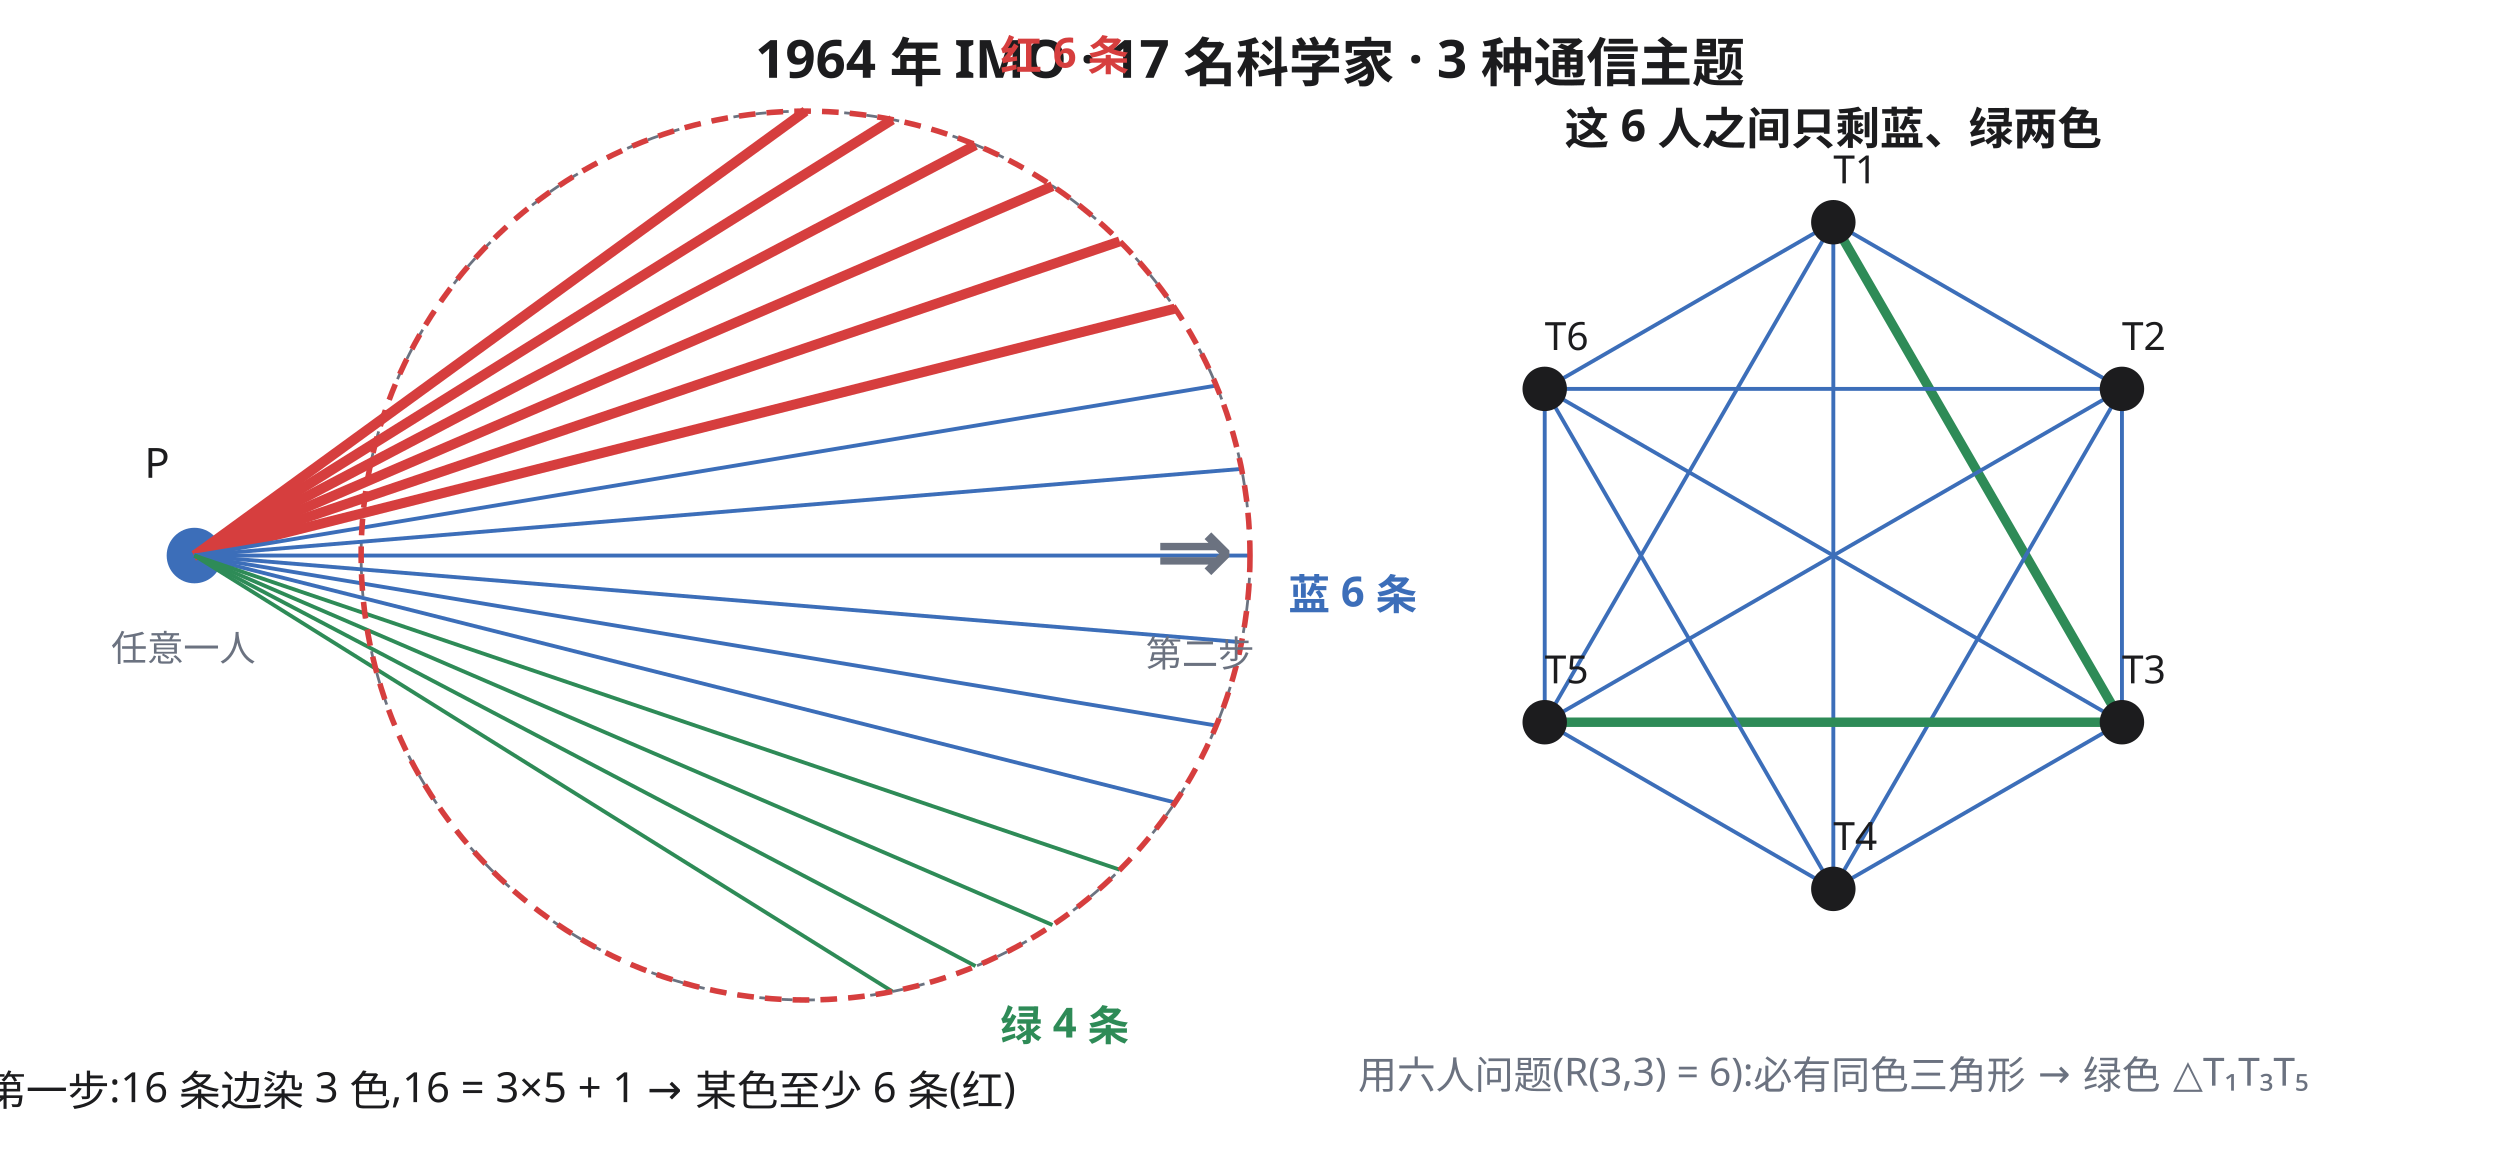
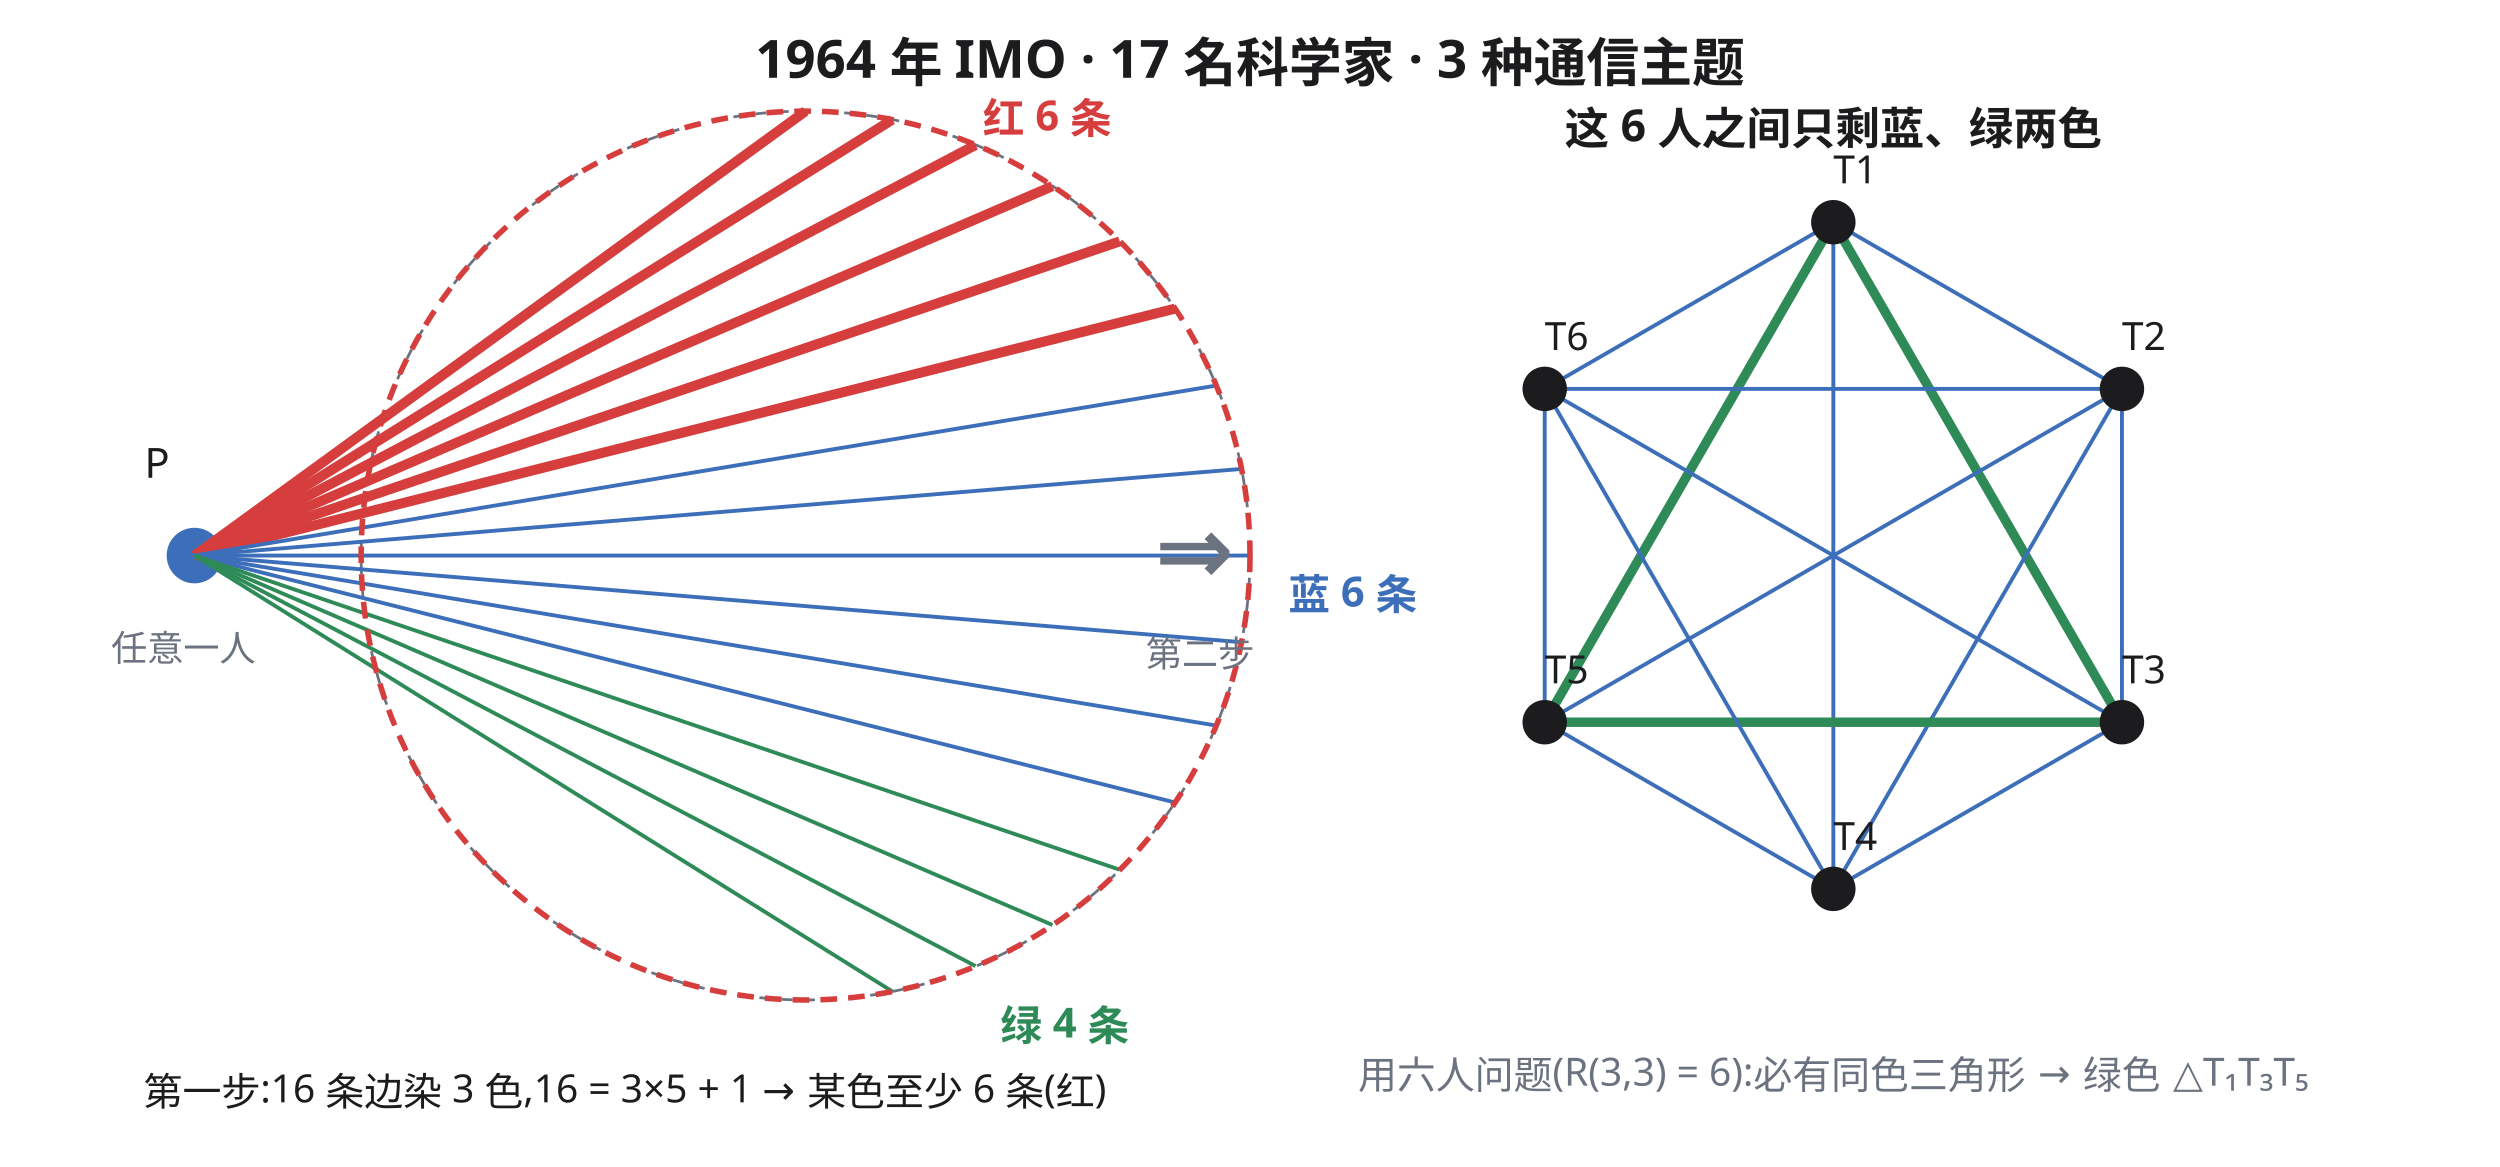
<svg xmlns="http://www.w3.org/2000/svg" viewBox="0 0 900 420" font-family="PingFang SC, Hiragino Sans GB, sans-serif">
  <style>
  .c-red { color: #d63e3e; fill: #d63e3e; } .c-green { color: #2e8b57; fill: #2e8b57; }
  .c-blue { color: #3c6eb9; fill: #3c6eb9; }
  .c-ink { color: #1c1c1e; fill: #1c1c1e; } .c-gray { color: #6b7280; fill: #6b7280; }
  @media (prefers-color-scheme: dark) {
    .c-red { color: #f07070; fill: #f07070; } .c-green { color: #4caf7d; fill: #4caf7d; }
    .c-blue { color: #6b9df0; fill: #6b9df0; }
    .c-ink { color: #d8d8de; fill: #d8d8de; } .c-gray { color: #8e8e93; fill: #8e8e93; }
  }
</style>
  <text x="450" y="28" text-anchor="middle" class="c-ink" font-size="19" font-weight="600">1964 年 IMO · 17 名科学家 · 3 种通信主题</text>
  <circle cx="70" cy="200" r="10" class="c-blue" fill="currentColor" />
  <text x="52" y="172" class="c-ink" font-size="15">P</text>
  <text x="40" y="238" class="c-gray" font-size="13">任意一人</text>
  <circle cx="290" cy="200" r="160" fill="none" class="c-gray" stroke="currentColor" stroke-width="1" stroke-dasharray="4 4" style="fill:none" />
  <line x1="70" y1="200" x2="290.0" y2="40.0" class="c-red" stroke="currentColor" stroke-width="3.6" />
  <line x1="70" y1="200" x2="321.2" y2="43.1" class="c-red" stroke="currentColor" stroke-width="3.6" />
  <line x1="70" y1="200" x2="351.2" y2="52.2" class="c-red" stroke="currentColor" stroke-width="3.6" />
  <line x1="70" y1="200" x2="378.9" y2="67.0" class="c-red" stroke="currentColor" stroke-width="3.6" />
  <line x1="70" y1="200" x2="403.1" y2="86.9" class="c-red" stroke="currentColor" stroke-width="3.6" />
  <line x1="70" y1="200" x2="423.0" y2="111.1" class="c-red" stroke="currentColor" stroke-width="3.6" />
  <line x1="70" y1="200" x2="437.8" y2="138.8" class="c-blue" stroke="currentColor" stroke-width="1.4" />
  <line x1="70" y1="200" x2="446.9" y2="168.8" class="c-blue" stroke="currentColor" stroke-width="1.4" />
  <line x1="70" y1="200" x2="450.0" y2="200.0" class="c-blue" stroke="currentColor" stroke-width="1.4" />
  <line x1="70" y1="200" x2="446.9" y2="231.2" class="c-blue" stroke="currentColor" stroke-width="1.4" />
  <line x1="70" y1="200" x2="437.8" y2="261.2" class="c-blue" stroke="currentColor" stroke-width="1.4" />
  <line x1="70" y1="200" x2="423.0" y2="288.9" class="c-blue" stroke="currentColor" stroke-width="1.4" />
  <line x1="70" y1="200" x2="403.1" y2="313.1" class="c-green" stroke="currentColor" stroke-width="1.4" />
  <line x1="70" y1="200" x2="378.9" y2="333.0" class="c-green" stroke="currentColor" stroke-width="1.4" />
  <line x1="70" y1="200" x2="351.2" y2="347.8" class="c-green" stroke="currentColor" stroke-width="1.4" />
  <line x1="70" y1="200" x2="321.2" y2="356.9" class="c-green" stroke="currentColor" stroke-width="1.4" />
  <circle cx="290" cy="200" r="160" fill="none" class="c-red" stroke="currentColor" stroke-width="2" stroke-dasharray="6 4" style="fill:none" />
-   <text x="383.3" y="25.4" text-anchor="middle" class="c-red" font-size="15" font-weight="600">红 6 条</text>
+   <text x="377" y="48" text-anchor="middle" class="c-red" font-size="15" font-weight="600">红 6 条</text>
  <text x="487.0" y="219.4" text-anchor="middle" class="c-blue" font-size="15" font-weight="600">蓝 6 条</text>
  <text x="383.3" y="374.6" text-anchor="middle" class="c-green" font-size="15" font-weight="600">绿 4 条</text>
-   <text x="180" y="398" text-anchor="middle" class="c-ink" font-size="15">第一步:16 条边染 3 色,16 = 3×5 + 1 → 某色至少 6 条(红)</text>
+   <text x="225" y="398" text-anchor="middle" class="c-ink" font-size="14">第一步:16 条边染 3 色,16 = 3×5 + 1 → 某色至少 6 条(红)</text>
  <text x="430" y="210" text-anchor="middle" class="c-gray" font-size="34" font-weight="600">⇒</text>
  <text x="432" y="240" text-anchor="middle" class="c-gray" font-size="13">第二步</text>
  <text x="660" y="52" text-anchor="middle" class="c-ink" font-size="16" font-weight="600">这 6 人之间只剩蓝、绿两色</text>
  <line x1="660.0" y1="80.0" x2="763.9" y2="140.0" class="c-blue" stroke="currentColor" stroke-width="1.4" />
  <line x1="660.0" y1="80.0" x2="763.9" y2="260.0" class="c-green" stroke="currentColor" stroke-width="3.4" />
  <line x1="660.0" y1="80.0" x2="660.0" y2="320.0" class="c-blue" stroke="currentColor" stroke-width="1.4" />
-   <line x1="660.0" y1="80.0" x2="556.1" y2="260.0" class="c-blue" stroke="currentColor" stroke-width="1.4" />
+   <line x1="660.0" y1="80.0" x2="556.1" y2="260.0" class="c-green" stroke="currentColor" stroke-width="3.4" />
  <line x1="660.0" y1="80.0" x2="556.1" y2="140.0" class="c-blue" stroke="currentColor" stroke-width="1.4" />
  <line x1="763.9" y1="140.0" x2="763.9" y2="260.0" class="c-blue" stroke="currentColor" stroke-width="1.4" />
  <line x1="763.9" y1="140.0" x2="660.0" y2="320.0" class="c-blue" stroke="currentColor" stroke-width="1.4" />
  <line x1="763.9" y1="140.0" x2="556.1" y2="260.0" class="c-blue" stroke="currentColor" stroke-width="1.4" />
  <line x1="763.9" y1="140.0" x2="556.1" y2="140.0" class="c-blue" stroke="currentColor" stroke-width="1.4" />
  <line x1="763.9" y1="260.0" x2="660.0" y2="320.0" class="c-blue" stroke="currentColor" stroke-width="1.4" />
  <line x1="763.9" y1="260.0" x2="556.1" y2="260.0" class="c-green" stroke="currentColor" stroke-width="3.4" />
  <line x1="763.9" y1="260.0" x2="556.1" y2="140.0" class="c-blue" stroke="currentColor" stroke-width="1.4" />
  <line x1="660.0" y1="320.0" x2="556.1" y2="260.0" class="c-blue" stroke="currentColor" stroke-width="1.4" />
  <line x1="660.0" y1="320.0" x2="556.1" y2="140.0" class="c-blue" stroke="currentColor" stroke-width="1.4" />
  <line x1="556.1" y1="260.0" x2="556.1" y2="140.0" class="c-blue" stroke="currentColor" stroke-width="1.4" />
  <circle cx="660.0" cy="80.0" r="8" class="c-ink" fill="currentColor" />
  <circle cx="763.9" cy="140.0" r="8" class="c-ink" fill="currentColor" />
  <circle cx="763.9" cy="260.0" r="8" class="c-ink" fill="currentColor" />
  <circle cx="660.0" cy="320.0" r="8" class="c-ink" fill="currentColor" />
  <circle cx="556.1" cy="260.0" r="8" class="c-ink" fill="currentColor" />
  <circle cx="556.1" cy="140.0" r="8" class="c-ink" fill="currentColor" />
  <text x="660.0" y="66.0" class="c-ink" font-size="14">T1</text>
  <text x="763.9" y="126.0" class="c-ink" font-size="14">T2</text>
  <text x="763.9" y="246.0" class="c-ink" font-size="14">T3</text>
  <text x="660.0" y="306.0" class="c-ink" font-size="14">T4</text>
  <text x="556.1" y="246.0" class="c-ink" font-size="14">T5</text>
  <text x="556.1" y="126.0" class="c-ink" font-size="14">T6</text>
  <text x="660" y="392" text-anchor="middle" class="c-gray" font-size="14">用六人问题(R(3,3) = 6):必有同色三角形 → 绿色 △T₁T₃T₅</text>
</svg>
